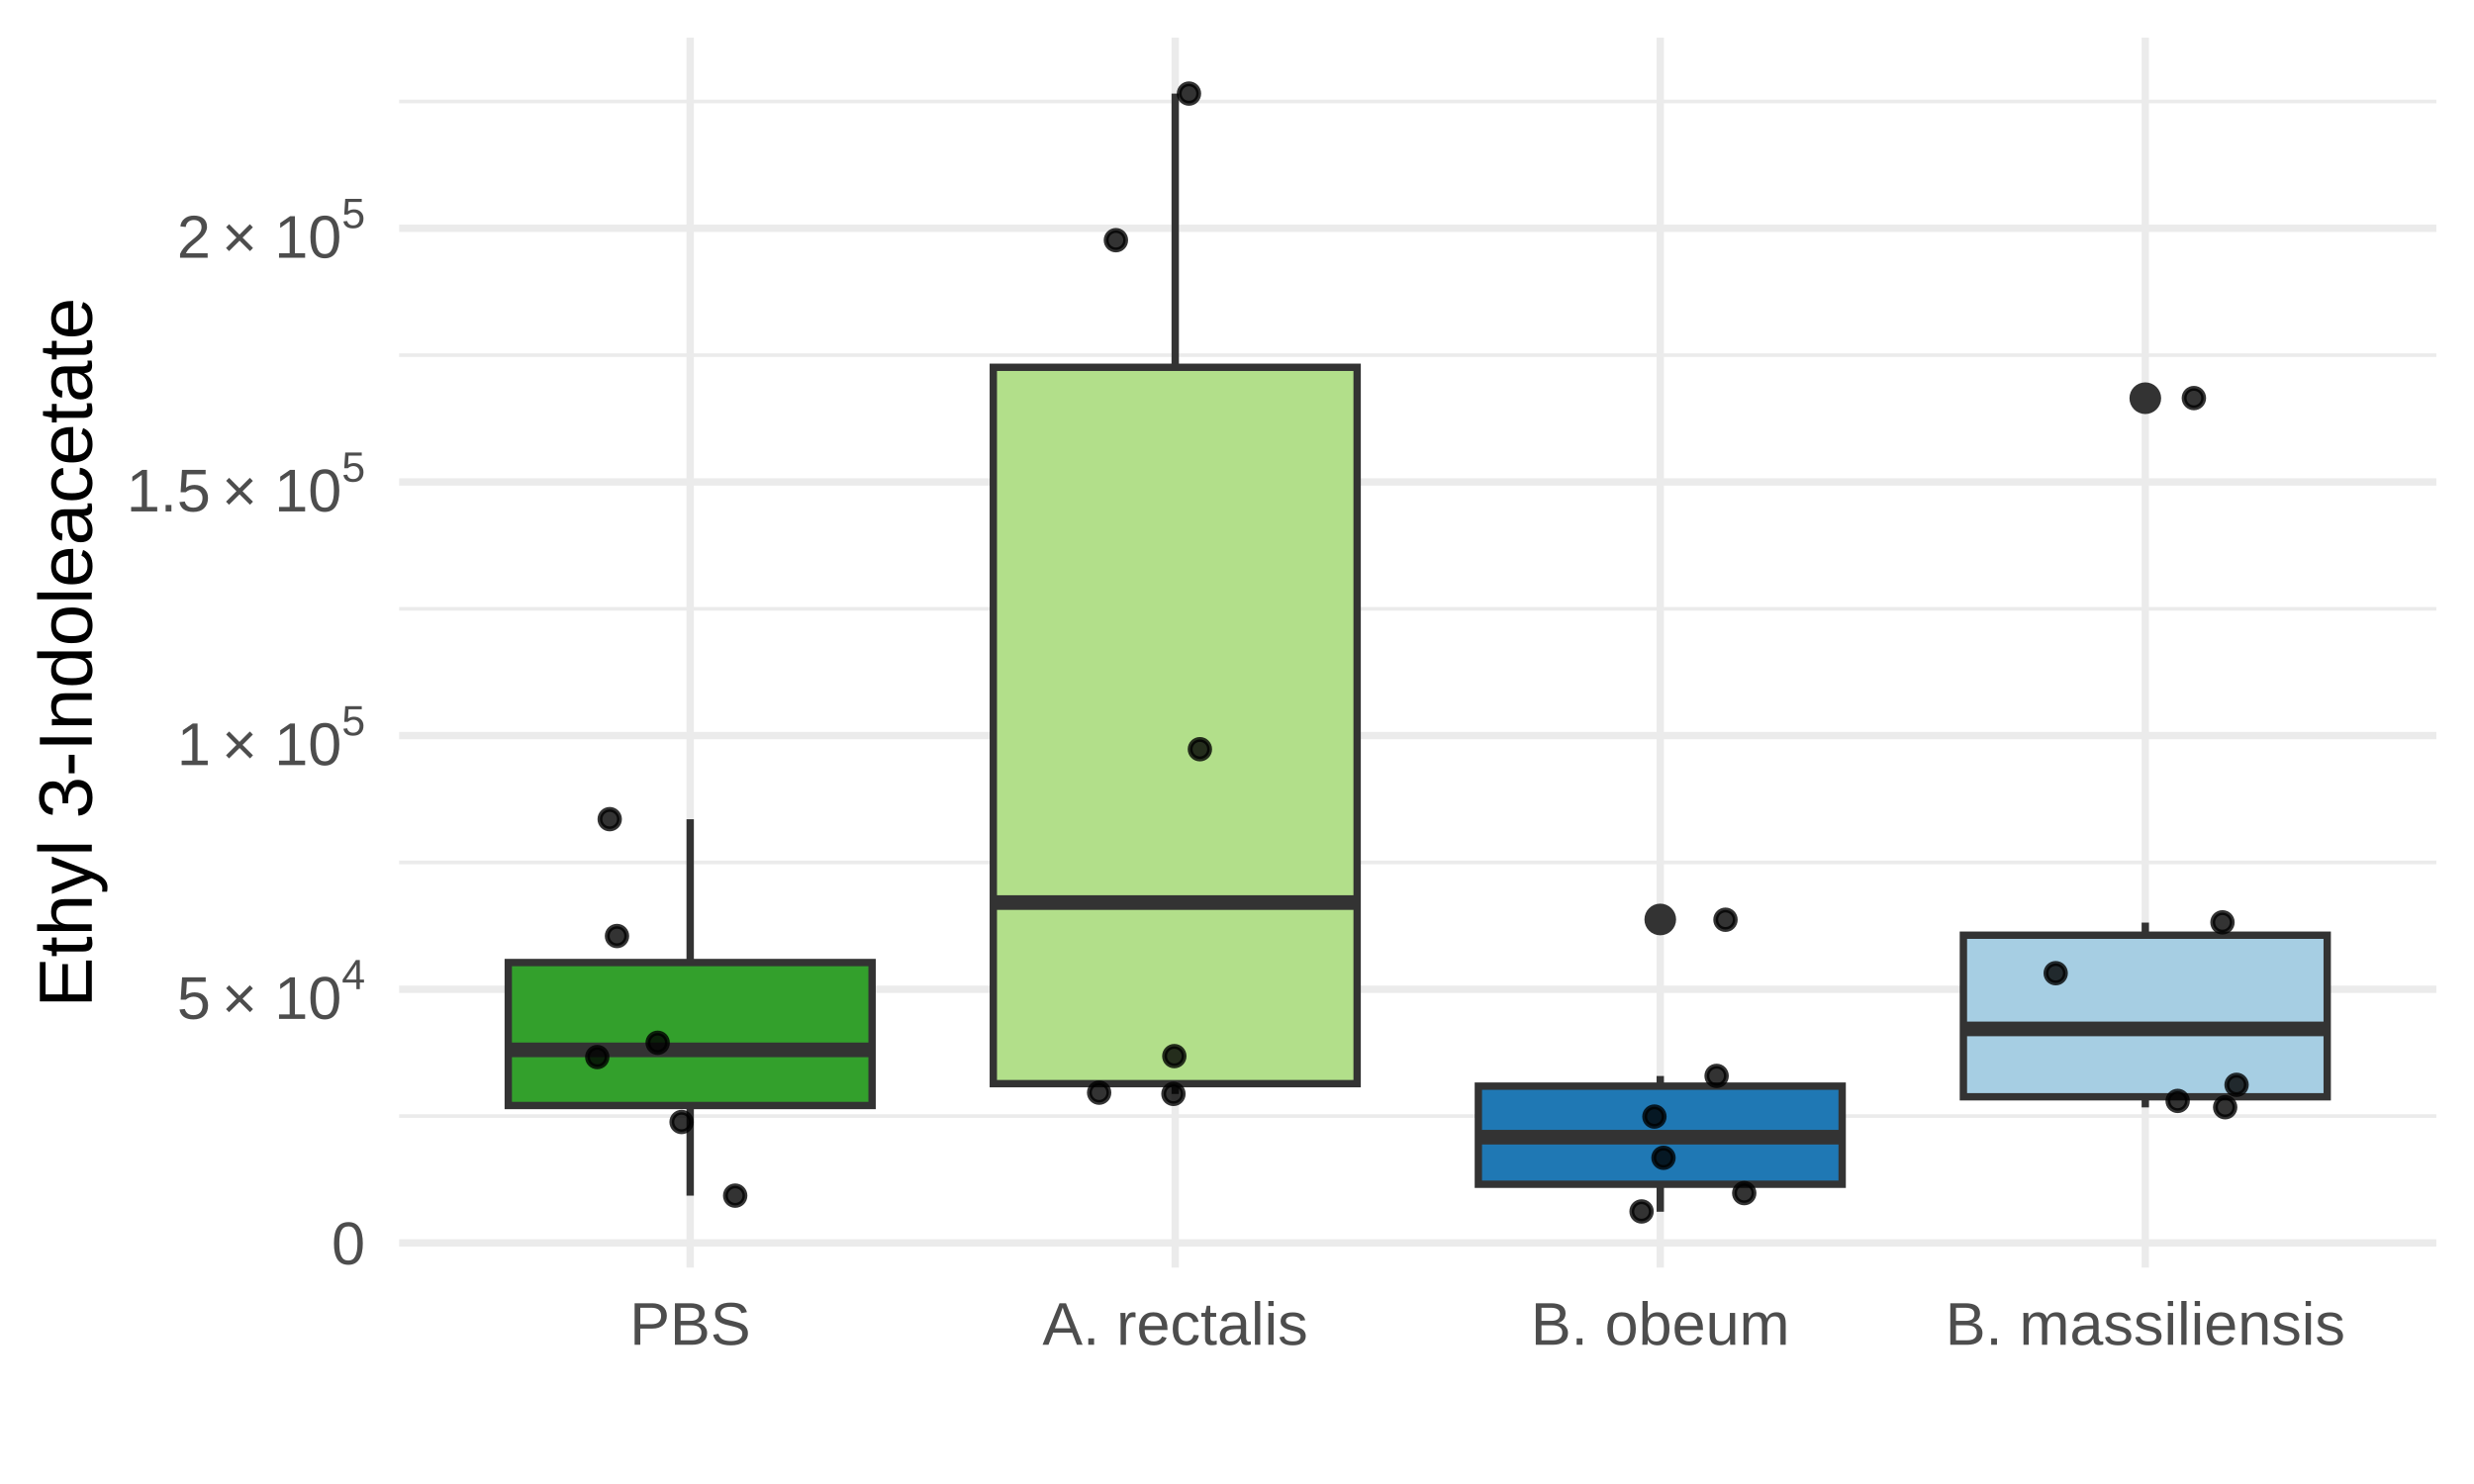
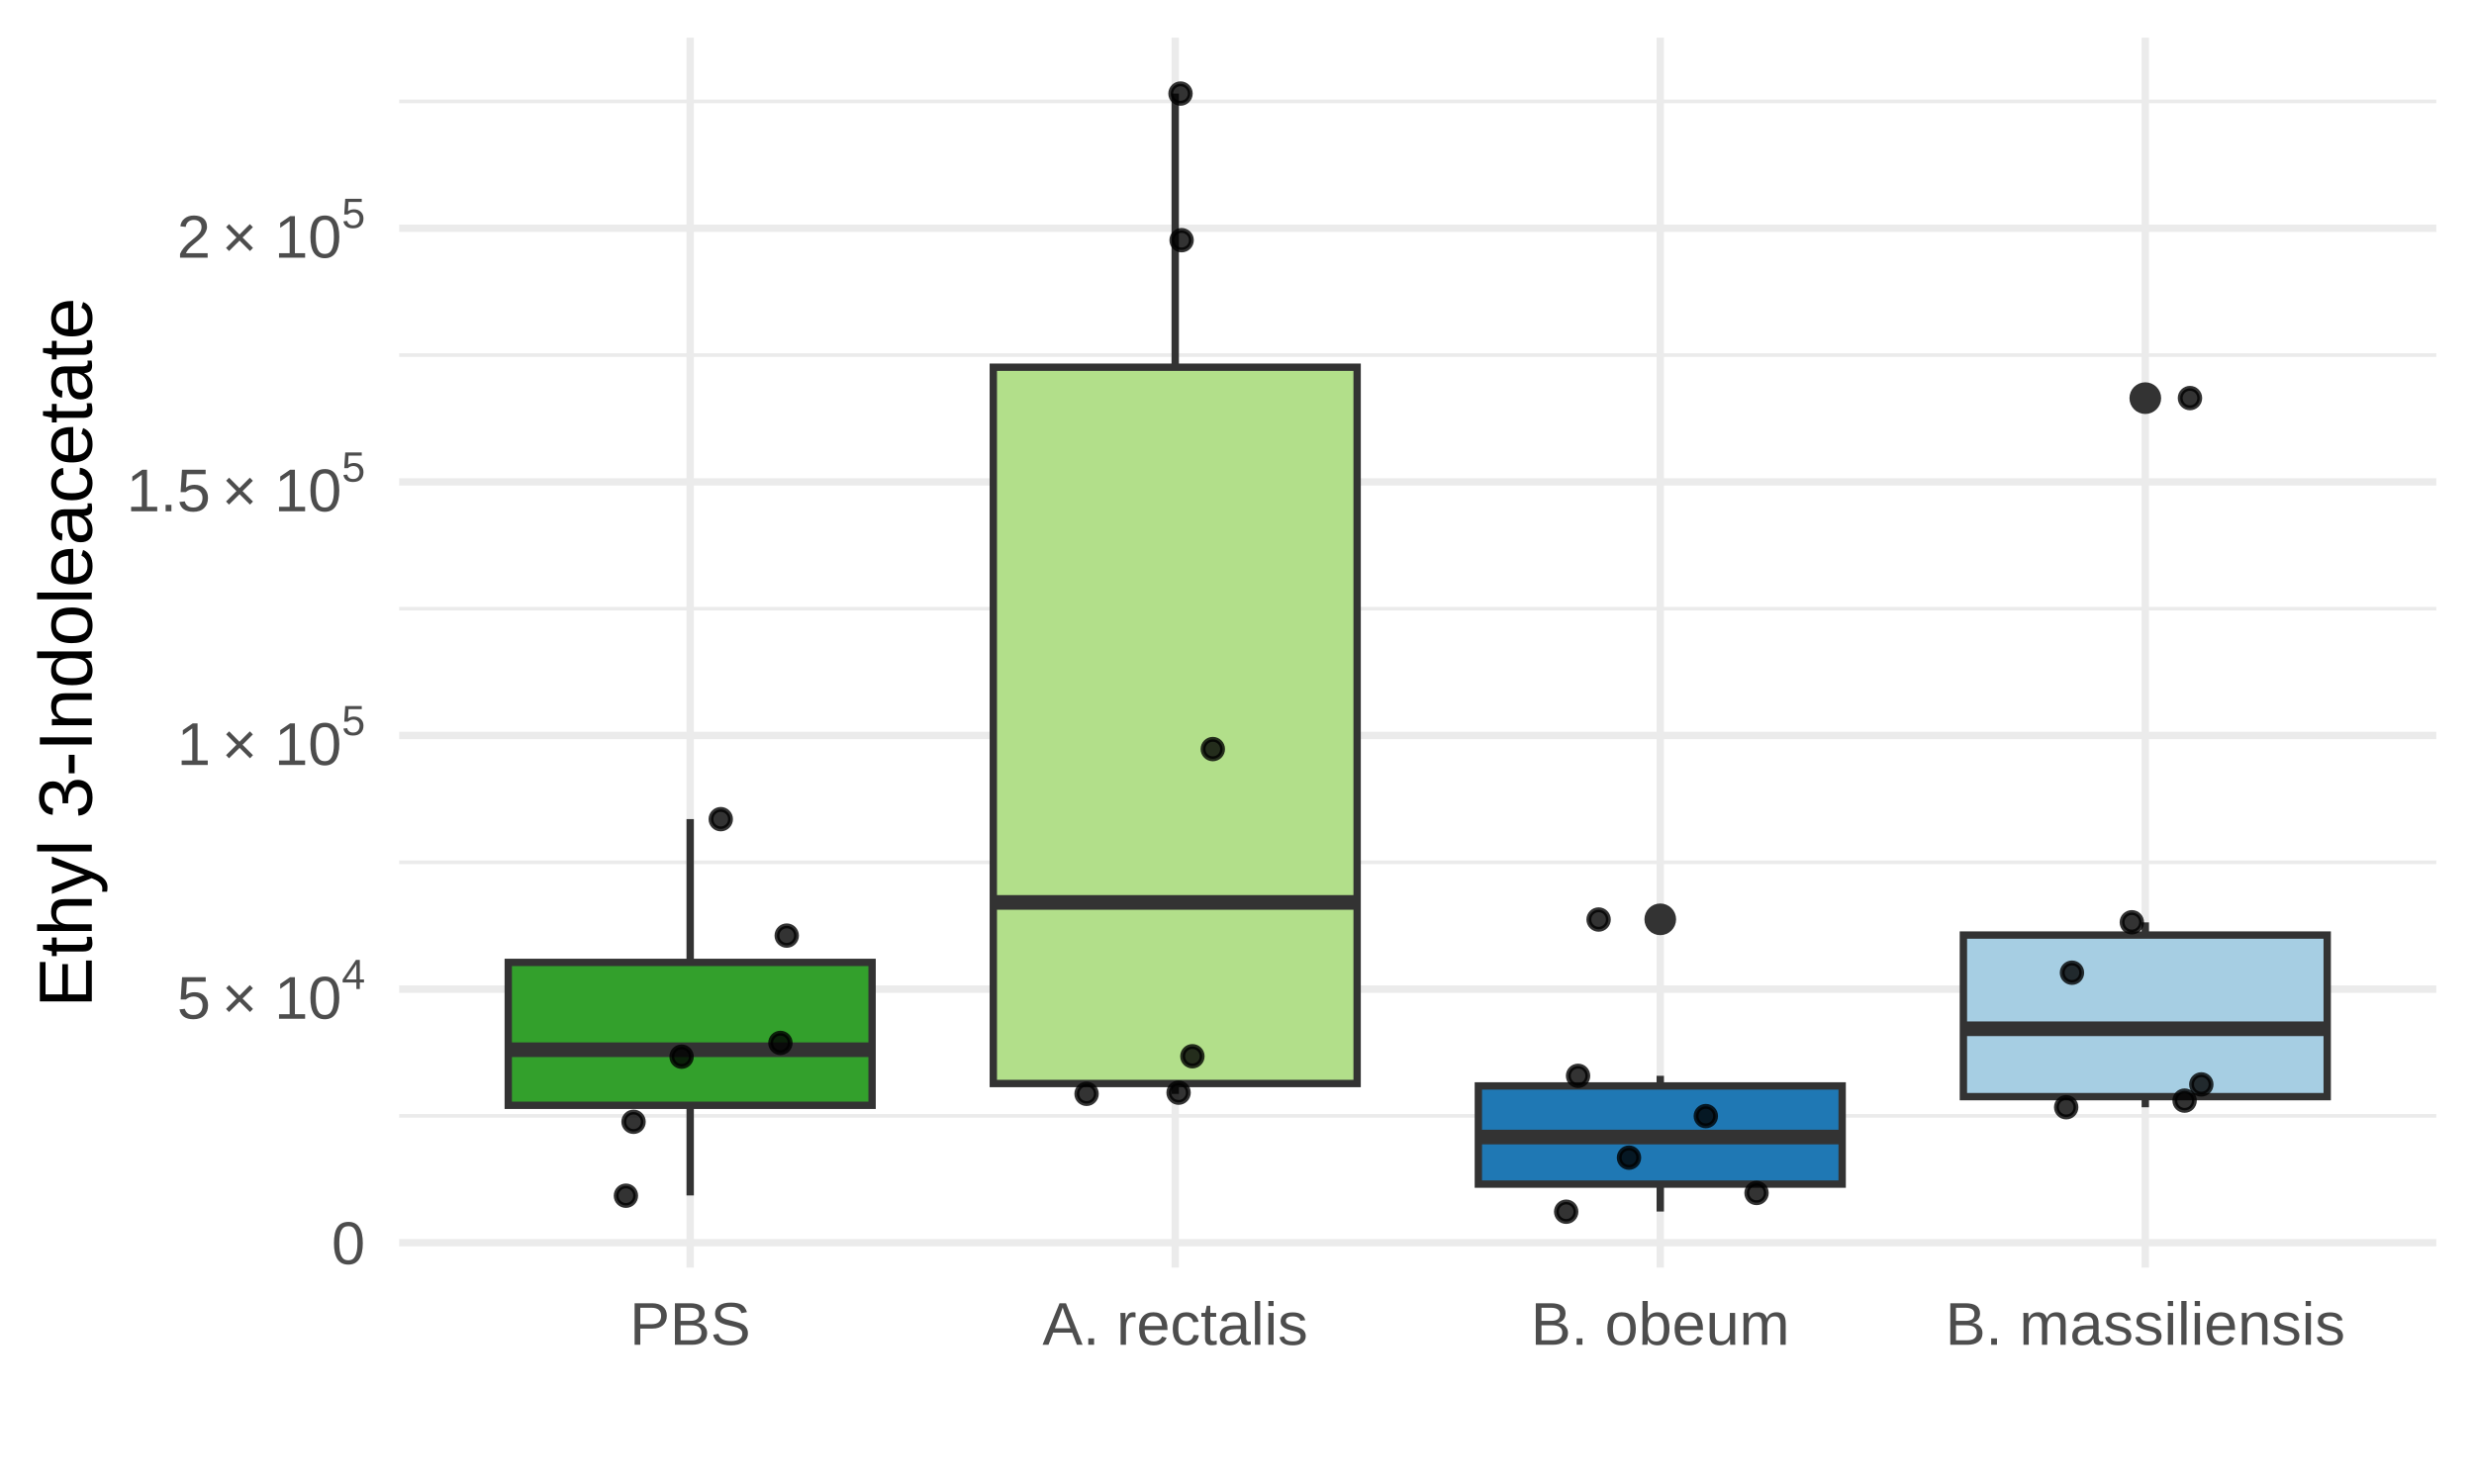
<svg xmlns="http://www.w3.org/2000/svg" class="svglite" width="360.00pt" height="216.00pt" viewBox="0 0 360.00 216.00">
  <defs>
    <style type="text/css">
    .svglite line, .svglite polyline, .svglite polygon, .svglite path, .svglite rect, .svglite circle {
      fill: none;
      stroke: #000000;
      stroke-linecap: round;
      stroke-linejoin: round;
      stroke-miterlimit: 10.00;
    }
    .svglite text {
      white-space: pre;
    }
  </style>
  </defs>
  <rect width="100%" height="100%" style="stroke: none; fill: none;" />
  <defs>
    <clipPath id="cpMC4wMHwzNjAuMDB8MC4wMHwyMTYuMDA=">
      <rect x="0.00" y="0.00" width="360.00" height="216.00" />
    </clipPath>
  </defs>
  <g clip-path="url(#cpMC4wMHwzNjAuMDB8MC4wMHwyMTYuMDA=)">
</g>
  <defs>
    <clipPath id="cpNTguMDh8MzU0LjUyfDUuNDh8MTg0LjUw">
      <rect x="58.08" y="5.48" width="296.44" height="179.02" />
    </clipPath>
  </defs>
  <g clip-path="url(#cpNTguMDh8MzU0LjUyfDUuNDh8MTg0LjUw)">
-     <polyline points="58.08,162.45 354.52,162.45 " style="stroke-width: 0.53; stroke: #EBEBEB; stroke-linecap: butt;" />
-     <polyline points="58.08,125.53 354.52,125.53 " style="stroke-width: 0.53; stroke: #EBEBEB; stroke-linecap: butt;" />
-     <polyline points="58.08,88.61 354.52,88.61 " style="stroke-width: 0.53; stroke: #EBEBEB; stroke-linecap: butt;" />
-     <polyline points="58.08,51.69 354.52,51.69 " style="stroke-width: 0.53; stroke: #EBEBEB; stroke-linecap: butt;" />
-     <polyline points="58.08,14.77 354.52,14.77 " style="stroke-width: 0.53; stroke: #EBEBEB; stroke-linecap: butt;" />
-     <polyline points="58.08,180.91 354.52,180.91 " style="stroke-width: 1.07; stroke: #EBEBEB; stroke-linecap: butt;" />
-     <polyline points="58.08,143.99 354.52,143.99 " style="stroke-width: 1.07; stroke: #EBEBEB; stroke-linecap: butt;" />
-     <polyline points="58.08,107.07 354.52,107.07 " style="stroke-width: 1.07; stroke: #EBEBEB; stroke-linecap: butt;" />
-     <polyline points="58.08,70.15 354.52,70.15 " style="stroke-width: 1.07; stroke: #EBEBEB; stroke-linecap: butt;" />
-     <polyline points="58.08,33.23 354.52,33.23 " style="stroke-width: 1.07; stroke: #EBEBEB; stroke-linecap: butt;" />
+     <polyline points="58.08,162.42 354.52,162.42 " style="stroke-width: 0.53; stroke: #EBEBEB; stroke-linecap: butt;" />
+     <polyline points="58.08,125.51 354.52,125.51 " style="stroke-width: 0.53; stroke: #EBEBEB; stroke-linecap: butt;" />
+     <polyline points="58.08,88.59 354.52,88.59 " style="stroke-width: 0.53; stroke: #EBEBEB; stroke-linecap: butt;" />
+     <polyline points="58.08,51.68 354.52,51.68 " style="stroke-width: 0.53; stroke: #EBEBEB; stroke-linecap: butt;" />
+     <polyline points="58.08,14.76 354.52,14.76 " style="stroke-width: 0.53; stroke: #EBEBEB; stroke-linecap: butt;" />
+     <polyline points="58.08,180.88 354.52,180.88 " style="stroke-width: 1.07; stroke: #EBEBEB; stroke-linecap: butt;" />
+     <polyline points="58.08,143.97 354.52,143.97 " style="stroke-width: 1.07; stroke: #EBEBEB; stroke-linecap: butt;" />
+     <polyline points="58.08,107.05 354.52,107.05 " style="stroke-width: 1.07; stroke: #EBEBEB; stroke-linecap: butt;" />
+     <polyline points="58.08,70.14 354.52,70.14 " style="stroke-width: 1.07; stroke: #EBEBEB; stroke-linecap: butt;" />
+     <polyline points="58.08,33.22 354.52,33.22 " style="stroke-width: 1.07; stroke: #EBEBEB; stroke-linecap: butt;" />
    <polyline points="100.43,184.50 100.43,5.48 " style="stroke-width: 1.07; stroke: #EBEBEB; stroke-linecap: butt;" />
    <polyline points="171.01,184.50 171.01,5.48 " style="stroke-width: 1.07; stroke: #EBEBEB; stroke-linecap: butt;" />
    <polyline points="241.59,184.50 241.59,5.48 " style="stroke-width: 1.07; stroke: #EBEBEB; stroke-linecap: butt;" />
    <polyline points="312.17,184.50 312.17,5.48 " style="stroke-width: 1.07; stroke: #EBEBEB; stroke-linecap: butt;" />
-     <line x1="100.43" y1="140.10" x2="100.43" y2="119.24" style="stroke-width: 1.07; stroke: #333333; stroke-linecap: butt;" />
-     <line x1="100.43" y1="160.91" x2="100.43" y2="174.03" style="stroke-width: 1.07; stroke: #333333; stroke-linecap: butt;" />
-     <polygon points="73.96,140.10 73.96,160.91 126.90,160.91 126.90,140.10 73.96,140.10 " style="stroke-width: 1.07; stroke: #333333; stroke-linecap: butt; stroke-linejoin: miter; fill: #33A02C;" />
-     <line x1="73.96" y1="152.81" x2="126.90" y2="152.81" style="stroke-width: 2.13; stroke: #333333; stroke-linecap: butt; stroke-linejoin: miter;" />
-     <line x1="171.01" y1="53.46" x2="171.01" y2="13.62" style="stroke-width: 1.07; stroke: #333333; stroke-linecap: butt;" />
-     <line x1="171.01" y1="157.73" x2="171.01" y2="159.24" style="stroke-width: 1.07; stroke: #333333; stroke-linecap: butt;" />
-     <polygon points="144.54,53.46 144.54,157.73 197.48,157.73 197.48,53.46 144.54,53.46 " style="stroke-width: 1.07; stroke: #333333; stroke-linecap: butt; stroke-linejoin: miter; fill: #B2DF8A;" />
-     <line x1="144.54" y1="131.37" x2="197.48" y2="131.37" style="stroke-width: 2.13; stroke: #333333; stroke-linecap: butt; stroke-linejoin: miter;" />
-     <circle cx="241.59" cy="133.83" r="1.95" style="stroke-width: 0.71; stroke: #333333; fill: #333333;" />
-     <line x1="241.59" y1="158.09" x2="241.59" y2="156.61" style="stroke-width: 1.07; stroke: #333333; stroke-linecap: butt;" />
-     <line x1="241.59" y1="172.37" x2="241.59" y2="176.37" style="stroke-width: 1.07; stroke: #333333; stroke-linecap: butt;" />
-     <polygon points="215.12,158.09 215.12,172.37 268.06,172.37 268.06,158.09 215.12,158.09 " style="stroke-width: 1.07; stroke: #333333; stroke-linecap: butt; stroke-linejoin: miter; fill: #1F78B4;" />
-     <line x1="215.12" y1="165.52" x2="268.06" y2="165.52" style="stroke-width: 2.13; stroke: #333333; stroke-linecap: butt; stroke-linejoin: miter;" />
-     <circle cx="312.17" cy="57.96" r="1.95" style="stroke-width: 0.71; stroke: #333333; fill: #333333;" />
-     <line x1="312.17" y1="136.12" x2="312.17" y2="134.28" style="stroke-width: 1.07; stroke: #333333; stroke-linecap: butt;" />
-     <line x1="312.17" y1="159.64" x2="312.17" y2="161.18" style="stroke-width: 1.07; stroke: #333333; stroke-linecap: butt;" />
-     <polygon points="285.70,136.12 285.70,159.64 338.64,159.64 338.64,136.12 285.70,136.12 " style="stroke-width: 1.07; stroke: #333333; stroke-linecap: butt; stroke-linejoin: miter; fill: #A6CEE3;" />
-     <line x1="285.70" y1="149.76" x2="338.64" y2="149.76" style="stroke-width: 2.13; stroke: #333333; stroke-linecap: butt; stroke-linejoin: miter;" />
-     <circle cx="238.87" cy="176.33" r="1.42" style="stroke-width: 0.71; stroke: #000000; stroke-opacity: 0.80; fill: #000000; fill-opacity: 0.80;" />
-     <circle cx="240.74" cy="162.52" r="1.42" style="stroke-width: 0.71; stroke: #000000; stroke-opacity: 0.80; fill: #000000; fill-opacity: 0.80;" />
-     <circle cx="325.45" cy="157.90" r="1.42" style="stroke-width: 0.71; stroke: #000000; stroke-opacity: 0.80; fill: #000000; fill-opacity: 0.80;" />
-     <circle cx="162.38" cy="34.96" r="1.42" style="stroke-width: 0.71; stroke: #000000; stroke-opacity: 0.80; fill: #000000; fill-opacity: 0.80;" />
-     <circle cx="174.60" cy="109.05" r="1.42" style="stroke-width: 0.71; stroke: #000000; stroke-opacity: 0.80; fill: #000000; fill-opacity: 0.80;" />
-     <circle cx="99.18" cy="163.31" r="1.42" style="stroke-width: 0.71; stroke: #000000; stroke-opacity: 0.80; fill: #000000; fill-opacity: 0.80;" />
-     <circle cx="106.98" cy="174.03" r="1.42" style="stroke-width: 0.71; stroke: #000000; stroke-opacity: 0.80; fill: #000000; fill-opacity: 0.80;" />
-     <circle cx="316.88" cy="160.24" r="1.42" style="stroke-width: 0.71; stroke: #000000; stroke-opacity: 0.80; fill: #000000; fill-opacity: 0.80;" />
-     <circle cx="253.81" cy="173.66" r="1.42" style="stroke-width: 0.71; stroke: #000000; stroke-opacity: 0.80; fill: #000000; fill-opacity: 0.80;" />
-     <circle cx="251.08" cy="133.87" r="1.42" style="stroke-width: 0.71; stroke: #000000; stroke-opacity: 0.80; fill: #000000; fill-opacity: 0.80;" />
-     <circle cx="319.24" cy="57.94" r="1.42" style="stroke-width: 0.71; stroke: #000000; stroke-opacity: 0.80; fill: #000000; fill-opacity: 0.80;" />
-     <circle cx="170.75" cy="159.22" r="1.42" style="stroke-width: 0.71; stroke: #000000; stroke-opacity: 0.80; fill: #000000; fill-opacity: 0.80;" />
-     <circle cx="173.01" cy="13.62" r="1.42" style="stroke-width: 0.71; stroke: #000000; stroke-opacity: 0.80; fill: #000000; fill-opacity: 0.80;" />
-     <circle cx="88.72" cy="119.23" r="1.42" style="stroke-width: 0.71; stroke: #000000; stroke-opacity: 0.80; fill: #000000; fill-opacity: 0.80;" />
-     <circle cx="86.91" cy="153.86" r="1.42" style="stroke-width: 0.71; stroke: #000000; stroke-opacity: 0.80; fill: #000000; fill-opacity: 0.80;" />
-     <circle cx="323.40" cy="134.25" r="1.42" style="stroke-width: 0.71; stroke: #000000; stroke-opacity: 0.80; fill: #000000; fill-opacity: 0.80;" />
-     <circle cx="242.06" cy="168.52" r="1.42" style="stroke-width: 0.71; stroke: #000000; stroke-opacity: 0.80; fill: #000000; fill-opacity: 0.80;" />
-     <circle cx="249.79" cy="156.60" r="1.42" style="stroke-width: 0.71; stroke: #000000; stroke-opacity: 0.80; fill: #000000; fill-opacity: 0.80;" />
-     <circle cx="299.13" cy="141.65" r="1.42" style="stroke-width: 0.71; stroke: #000000; stroke-opacity: 0.80; fill: #000000; fill-opacity: 0.80;" />
-     <circle cx="159.94" cy="159.04" r="1.42" style="stroke-width: 0.71; stroke: #000000; stroke-opacity: 0.80; fill: #000000; fill-opacity: 0.80;" />
-     <circle cx="170.88" cy="153.72" r="1.42" style="stroke-width: 0.71; stroke: #000000; stroke-opacity: 0.80; fill: #000000; fill-opacity: 0.80;" />
-     <circle cx="89.78" cy="136.24" r="1.42" style="stroke-width: 0.71; stroke: #000000; stroke-opacity: 0.80; fill: #000000; fill-opacity: 0.80;" />
-     <circle cx="95.70" cy="151.78" r="1.42" style="stroke-width: 0.71; stroke: #000000; stroke-opacity: 0.80; fill: #000000; fill-opacity: 0.80;" />
-     <circle cx="323.79" cy="161.16" r="1.42" style="stroke-width: 0.71; stroke: #000000; stroke-opacity: 0.80; fill: #000000; fill-opacity: 0.80;" />
+     <line x1="100.43" y1="140.08" x2="100.43" y2="119.22" style="stroke-width: 1.07; stroke: #333333; stroke-linecap: butt;" />
+     <line x1="100.43" y1="160.88" x2="100.43" y2="174.00" style="stroke-width: 1.07; stroke: #333333; stroke-linecap: butt;" />
+     <polygon points="73.96,140.08 73.96,160.88 126.90,160.88 126.90,140.08 73.96,140.08 " style="stroke-width: 1.07; stroke: #333333; stroke-linecap: butt; stroke-linejoin: miter; fill: #33A02C;" />
+     <line x1="73.96" y1="152.79" x2="126.90" y2="152.79" style="stroke-width: 2.13; stroke: #333333; stroke-linecap: butt; stroke-linejoin: miter;" />
+     <line x1="171.01" y1="53.45" x2="171.01" y2="13.62" style="stroke-width: 1.07; stroke: #333333; stroke-linecap: butt;" />
+     <line x1="171.01" y1="157.71" x2="171.01" y2="159.22" style="stroke-width: 1.07; stroke: #333333; stroke-linecap: butt;" />
+     <polygon points="144.54,53.45 144.54,157.71 197.48,157.71 197.48,53.45 144.54,53.45 " style="stroke-width: 1.07; stroke: #333333; stroke-linecap: butt; stroke-linejoin: miter; fill: #B2DF8A;" />
+     <line x1="144.54" y1="131.35" x2="197.48" y2="131.35" style="stroke-width: 2.13; stroke: #333333; stroke-linecap: butt; stroke-linejoin: miter;" />
+     <circle cx="241.59" cy="133.81" r="1.95" style="stroke-width: 0.71; stroke: #333333; fill: #333333;" />
+     <line x1="241.59" y1="158.06" x2="241.59" y2="156.59" style="stroke-width: 1.07; stroke: #333333; stroke-linecap: butt;" />
+     <line x1="241.59" y1="172.35" x2="241.59" y2="176.34" style="stroke-width: 1.07; stroke: #333333; stroke-linecap: butt;" />
+     <polygon points="215.12,158.06 215.12,172.35 268.06,172.35 268.06,158.06 215.12,158.06 " style="stroke-width: 1.07; stroke: #333333; stroke-linecap: butt; stroke-linejoin: miter; fill: #1F78B4;" />
+     <line x1="215.12" y1="165.50" x2="268.06" y2="165.50" style="stroke-width: 2.13; stroke: #333333; stroke-linecap: butt; stroke-linejoin: miter;" />
+     <circle cx="312.17" cy="57.95" r="1.95" style="stroke-width: 0.71; stroke: #333333; fill: #333333;" />
+     <line x1="312.17" y1="136.10" x2="312.17" y2="134.26" style="stroke-width: 1.07; stroke: #333333; stroke-linecap: butt;" />
+     <line x1="312.17" y1="159.62" x2="312.17" y2="161.16" style="stroke-width: 1.07; stroke: #333333; stroke-linecap: butt;" />
+     <polygon points="285.70,136.10 285.70,159.62 338.64,159.62 338.64,136.10 285.70,136.10 " style="stroke-width: 1.07; stroke: #333333; stroke-linecap: butt; stroke-linejoin: miter; fill: #A6CEE3;" />
+     <line x1="285.70" y1="149.74" x2="338.64" y2="149.74" style="stroke-width: 2.13; stroke: #333333; stroke-linecap: butt; stroke-linejoin: miter;" />
+     <circle cx="227.90" cy="176.37" r="1.42" style="stroke-width: 0.71; stroke: #000000; stroke-opacity: 0.80; fill: #000000; fill-opacity: 0.80;" />
+     <circle cx="248.22" cy="162.45" r="1.42" style="stroke-width: 0.71; stroke: #000000; stroke-opacity: 0.80; fill: #000000; fill-opacity: 0.80;" />
+     <circle cx="320.32" cy="157.84" r="1.42" style="stroke-width: 0.71; stroke: #000000; stroke-opacity: 0.80; fill: #000000; fill-opacity: 0.80;" />
+     <circle cx="171.94" cy="34.96" r="1.42" style="stroke-width: 0.71; stroke: #000000; stroke-opacity: 0.80; fill: #000000; fill-opacity: 0.80;" />
+     <circle cx="176.48" cy="109.03" r="1.42" style="stroke-width: 0.71; stroke: #000000; stroke-opacity: 0.80; fill: #000000; fill-opacity: 0.80;" />
+     <circle cx="92.19" cy="163.28" r="1.42" style="stroke-width: 0.71; stroke: #000000; stroke-opacity: 0.80; fill: #000000; fill-opacity: 0.80;" />
+     <circle cx="91.08" cy="174.04" r="1.42" style="stroke-width: 0.71; stroke: #000000; stroke-opacity: 0.80; fill: #000000; fill-opacity: 0.80;" />
+     <circle cx="317.89" cy="160.20" r="1.42" style="stroke-width: 0.71; stroke: #000000; stroke-opacity: 0.80; fill: #000000; fill-opacity: 0.80;" />
+     <circle cx="255.60" cy="173.64" r="1.42" style="stroke-width: 0.71; stroke: #000000; stroke-opacity: 0.80; fill: #000000; fill-opacity: 0.80;" />
+     <circle cx="232.62" cy="133.84" r="1.42" style="stroke-width: 0.71; stroke: #000000; stroke-opacity: 0.80; fill: #000000; fill-opacity: 0.80;" />
+     <circle cx="318.67" cy="57.94" r="1.42" style="stroke-width: 0.71; stroke: #000000; stroke-opacity: 0.80; fill: #000000; fill-opacity: 0.80;" />
+     <circle cx="158.11" cy="159.21" r="1.42" style="stroke-width: 0.71; stroke: #000000; stroke-opacity: 0.80; fill: #000000; fill-opacity: 0.80;" />
+     <circle cx="171.78" cy="13.62" r="1.42" style="stroke-width: 0.71; stroke: #000000; stroke-opacity: 0.80; fill: #000000; fill-opacity: 0.80;" />
+     <circle cx="104.88" cy="119.23" r="1.42" style="stroke-width: 0.71; stroke: #000000; stroke-opacity: 0.80; fill: #000000; fill-opacity: 0.80;" />
+     <circle cx="99.18" cy="153.80" r="1.42" style="stroke-width: 0.71; stroke: #000000; stroke-opacity: 0.80; fill: #000000; fill-opacity: 0.80;" />
+     <circle cx="310.21" cy="134.24" r="1.42" style="stroke-width: 0.71; stroke: #000000; stroke-opacity: 0.80; fill: #000000; fill-opacity: 0.80;" />
+     <circle cx="237.04" cy="168.50" r="1.42" style="stroke-width: 0.71; stroke: #000000; stroke-opacity: 0.80; fill: #000000; fill-opacity: 0.80;" />
+     <circle cx="229.63" cy="156.59" r="1.42" style="stroke-width: 0.71; stroke: #000000; stroke-opacity: 0.80; fill: #000000; fill-opacity: 0.80;" />
+     <circle cx="301.50" cy="141.58" r="1.42" style="stroke-width: 0.71; stroke: #000000; stroke-opacity: 0.80; fill: #000000; fill-opacity: 0.80;" />
+     <circle cx="171.50" cy="159.04" r="1.42" style="stroke-width: 0.71; stroke: #000000; stroke-opacity: 0.80; fill: #000000; fill-opacity: 0.80;" />
+     <circle cx="173.51" cy="153.74" r="1.42" style="stroke-width: 0.71; stroke: #000000; stroke-opacity: 0.80; fill: #000000; fill-opacity: 0.80;" />
+     <circle cx="114.48" cy="136.18" r="1.42" style="stroke-width: 0.71; stroke: #000000; stroke-opacity: 0.80; fill: #000000; fill-opacity: 0.80;" />
+     <circle cx="113.56" cy="151.80" r="1.42" style="stroke-width: 0.71; stroke: #000000; stroke-opacity: 0.80; fill: #000000; fill-opacity: 0.80;" />
+     <circle cx="300.66" cy="161.16" r="1.42" style="stroke-width: 0.71; stroke: #000000; stroke-opacity: 0.80; fill: #000000; fill-opacity: 0.80;" />
  </g>
  <g clip-path="url(#cpMC4wMHwzNjAuMDB8MC4wMHwyMTYuMDA=)">
-     <text x="48.25" y="184.02" style="font-size: 8.80px;fill: #4D4D4D; font-family: &quot;Arial&quot;;" textLength="4.90px" lengthAdjust="spacingAndGlyphs">0</text>
-     <text x="25.76" y="148.30" style="font-size: 8.80px;fill: #4D4D4D; font-family: &quot;Arial&quot;;" textLength="4.90px" lengthAdjust="spacingAndGlyphs">5</text>
-     <text x="32.28" y="148.30" style="font-size: 8.80px;fill: #4D4D4D; font-family: &quot;Arial&quot;;" textLength="6.02px" lengthAdjust="spacingAndGlyphs">×</text>
-     <text x="39.93" y="148.30" style="font-size: 8.80px;fill: #4D4D4D; font-family: &quot;Arial&quot;;" textLength="9.79px" lengthAdjust="spacingAndGlyphs">10</text>
-     <text x="49.72" y="143.97" style="font-size: 6.16px;fill: #4D4D4D; font-family: &quot;Arial&quot;;" textLength="3.43px" lengthAdjust="spacingAndGlyphs">4</text>
-     <text x="25.76" y="111.36" style="font-size: 8.80px;fill: #4D4D4D; font-family: &quot;Arial&quot;;" textLength="4.90px" lengthAdjust="spacingAndGlyphs">1</text>
-     <text x="32.28" y="111.36" style="font-size: 8.80px;fill: #4D4D4D; font-family: &quot;Arial&quot;;" textLength="6.02px" lengthAdjust="spacingAndGlyphs">×</text>
-     <text x="39.93" y="111.36" style="font-size: 8.80px;fill: #4D4D4D; font-family: &quot;Arial&quot;;" textLength="9.79px" lengthAdjust="spacingAndGlyphs">10</text>
-     <text x="49.72" y="107.02" style="font-size: 6.16px;fill: #4D4D4D; font-family: &quot;Arial&quot;;" textLength="3.43px" lengthAdjust="spacingAndGlyphs">5</text>
-     <text x="18.41" y="74.44" style="font-size: 8.80px;fill: #4D4D4D; font-family: &quot;Arial&quot;;" textLength="12.24px" lengthAdjust="spacingAndGlyphs">1.5</text>
-     <text x="32.28" y="74.44" style="font-size: 8.80px;fill: #4D4D4D; font-family: &quot;Arial&quot;;" textLength="6.02px" lengthAdjust="spacingAndGlyphs">×</text>
-     <text x="39.93" y="74.44" style="font-size: 8.80px;fill: #4D4D4D; font-family: &quot;Arial&quot;;" textLength="9.79px" lengthAdjust="spacingAndGlyphs">10</text>
-     <text x="49.72" y="70.10" style="font-size: 6.16px;fill: #4D4D4D; font-family: &quot;Arial&quot;;" textLength="3.43px" lengthAdjust="spacingAndGlyphs">5</text>
-     <text x="25.76" y="37.52" style="font-size: 8.80px;fill: #4D4D4D; font-family: &quot;Arial&quot;;" textLength="4.90px" lengthAdjust="spacingAndGlyphs">2</text>
-     <text x="32.28" y="37.52" style="font-size: 8.80px;fill: #4D4D4D; font-family: &quot;Arial&quot;;" textLength="6.02px" lengthAdjust="spacingAndGlyphs">×</text>
-     <text x="39.93" y="37.52" style="font-size: 8.80px;fill: #4D4D4D; font-family: &quot;Arial&quot;;" textLength="9.79px" lengthAdjust="spacingAndGlyphs">10</text>
-     <text x="49.72" y="33.18" style="font-size: 6.16px;fill: #4D4D4D; font-family: &quot;Arial&quot;;" textLength="3.43px" lengthAdjust="spacingAndGlyphs">5</text>
+     <text x="48.25" y="183.99" style="font-size: 8.80px;fill: #4D4D4D; font-family: &quot;Arial&quot;;" textLength="4.90px" lengthAdjust="spacingAndGlyphs">0</text>
+     <text x="25.76" y="148.28" style="font-size: 8.80px;fill: #4D4D4D; font-family: &quot;Arial&quot;;" textLength="4.90px" lengthAdjust="spacingAndGlyphs">5</text>
+     <text x="32.28" y="148.28" style="font-size: 8.80px;fill: #4D4D4D; font-family: &quot;Arial&quot;;" textLength="6.02px" lengthAdjust="spacingAndGlyphs">×</text>
+     <text x="39.93" y="148.28" style="font-size: 8.80px;fill: #4D4D4D; font-family: &quot;Arial&quot;;" textLength="9.79px" lengthAdjust="spacingAndGlyphs">10</text>
+     <text x="49.72" y="143.95" style="font-size: 6.16px;fill: #4D4D4D; font-family: &quot;Arial&quot;;" textLength="3.43px" lengthAdjust="spacingAndGlyphs">4</text>
+     <text x="25.76" y="111.34" style="font-size: 8.80px;fill: #4D4D4D; font-family: &quot;Arial&quot;;" textLength="4.90px" lengthAdjust="spacingAndGlyphs">1</text>
+     <text x="32.28" y="111.34" style="font-size: 8.80px;fill: #4D4D4D; font-family: &quot;Arial&quot;;" textLength="6.02px" lengthAdjust="spacingAndGlyphs">×</text>
+     <text x="39.93" y="111.34" style="font-size: 8.80px;fill: #4D4D4D; font-family: &quot;Arial&quot;;" textLength="9.79px" lengthAdjust="spacingAndGlyphs">10</text>
+     <text x="49.72" y="107.00" style="font-size: 6.16px;fill: #4D4D4D; font-family: &quot;Arial&quot;;" textLength="3.43px" lengthAdjust="spacingAndGlyphs">5</text>
+     <text x="18.41" y="74.42" style="font-size: 8.80px;fill: #4D4D4D; font-family: &quot;Arial&quot;;" textLength="12.24px" lengthAdjust="spacingAndGlyphs">1.5</text>
+     <text x="32.28" y="74.42" style="font-size: 8.80px;fill: #4D4D4D; font-family: &quot;Arial&quot;;" textLength="6.02px" lengthAdjust="spacingAndGlyphs">×</text>
+     <text x="39.93" y="74.42" style="font-size: 8.80px;fill: #4D4D4D; font-family: &quot;Arial&quot;;" textLength="9.79px" lengthAdjust="spacingAndGlyphs">10</text>
+     <text x="49.72" y="70.09" style="font-size: 6.16px;fill: #4D4D4D; font-family: &quot;Arial&quot;;" textLength="3.43px" lengthAdjust="spacingAndGlyphs">5</text>
+     <text x="25.76" y="37.51" style="font-size: 8.80px;fill: #4D4D4D; font-family: &quot;Arial&quot;;" textLength="4.90px" lengthAdjust="spacingAndGlyphs">2</text>
+     <text x="32.28" y="37.51" style="font-size: 8.80px;fill: #4D4D4D; font-family: &quot;Arial&quot;;" textLength="6.02px" lengthAdjust="spacingAndGlyphs">×</text>
+     <text x="39.93" y="37.51" style="font-size: 8.80px;fill: #4D4D4D; font-family: &quot;Arial&quot;;" textLength="9.79px" lengthAdjust="spacingAndGlyphs">10</text>
+     <text x="49.72" y="33.17" style="font-size: 6.16px;fill: #4D4D4D; font-family: &quot;Arial&quot;;" textLength="3.43px" lengthAdjust="spacingAndGlyphs">5</text>
    <text x="100.43" y="195.74" text-anchor="middle" style="font-size: 8.80px;fill: #4D4D4D; font-family: &quot;Arial&quot;;" textLength="17.60px" lengthAdjust="spacingAndGlyphs">PBS</text>
    <text x="171.01" y="195.74" text-anchor="middle" style="font-size: 8.80px;fill: #4D4D4D; font-family: &quot;Arial&quot;;" textLength="38.64px" lengthAdjust="spacingAndGlyphs">A. rectalis</text>
    <text x="241.59" y="195.74" text-anchor="middle" style="font-size: 8.80px;fill: #4D4D4D; font-family: &quot;Arial&quot;;" textLength="37.68px" lengthAdjust="spacingAndGlyphs">B. obeum</text>
    <text x="312.17" y="195.74" text-anchor="middle" style="font-size: 8.80px;fill: #4D4D4D; font-family: &quot;Arial&quot;;" textLength="58.18px" lengthAdjust="spacingAndGlyphs">B. massiliensis</text>
    <text transform="translate(13.36,94.99) rotate(-90)" text-anchor="middle" style="font-size: 11.00px; font-family: &quot;Arial&quot;;" textLength="103.38px" lengthAdjust="spacingAndGlyphs">Ethyl 3-Indoleacetate</text>
  </g>
</svg>
